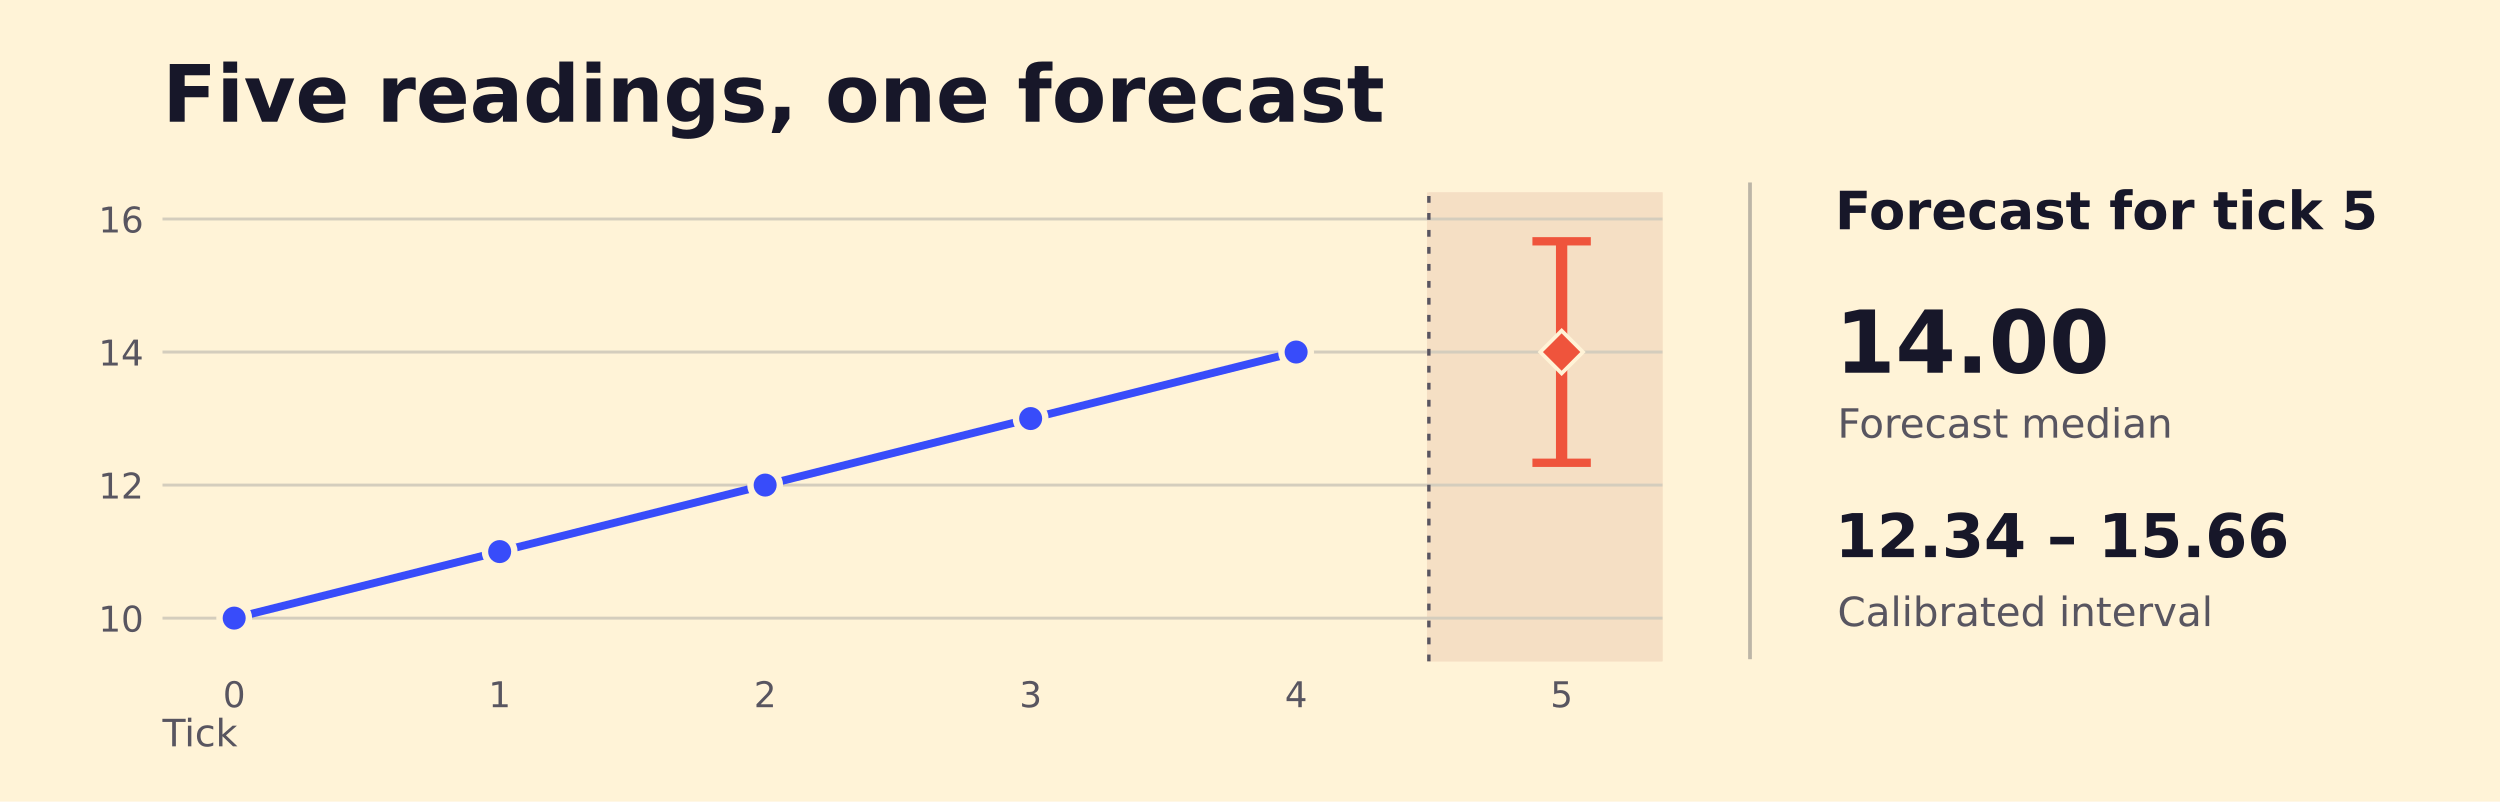
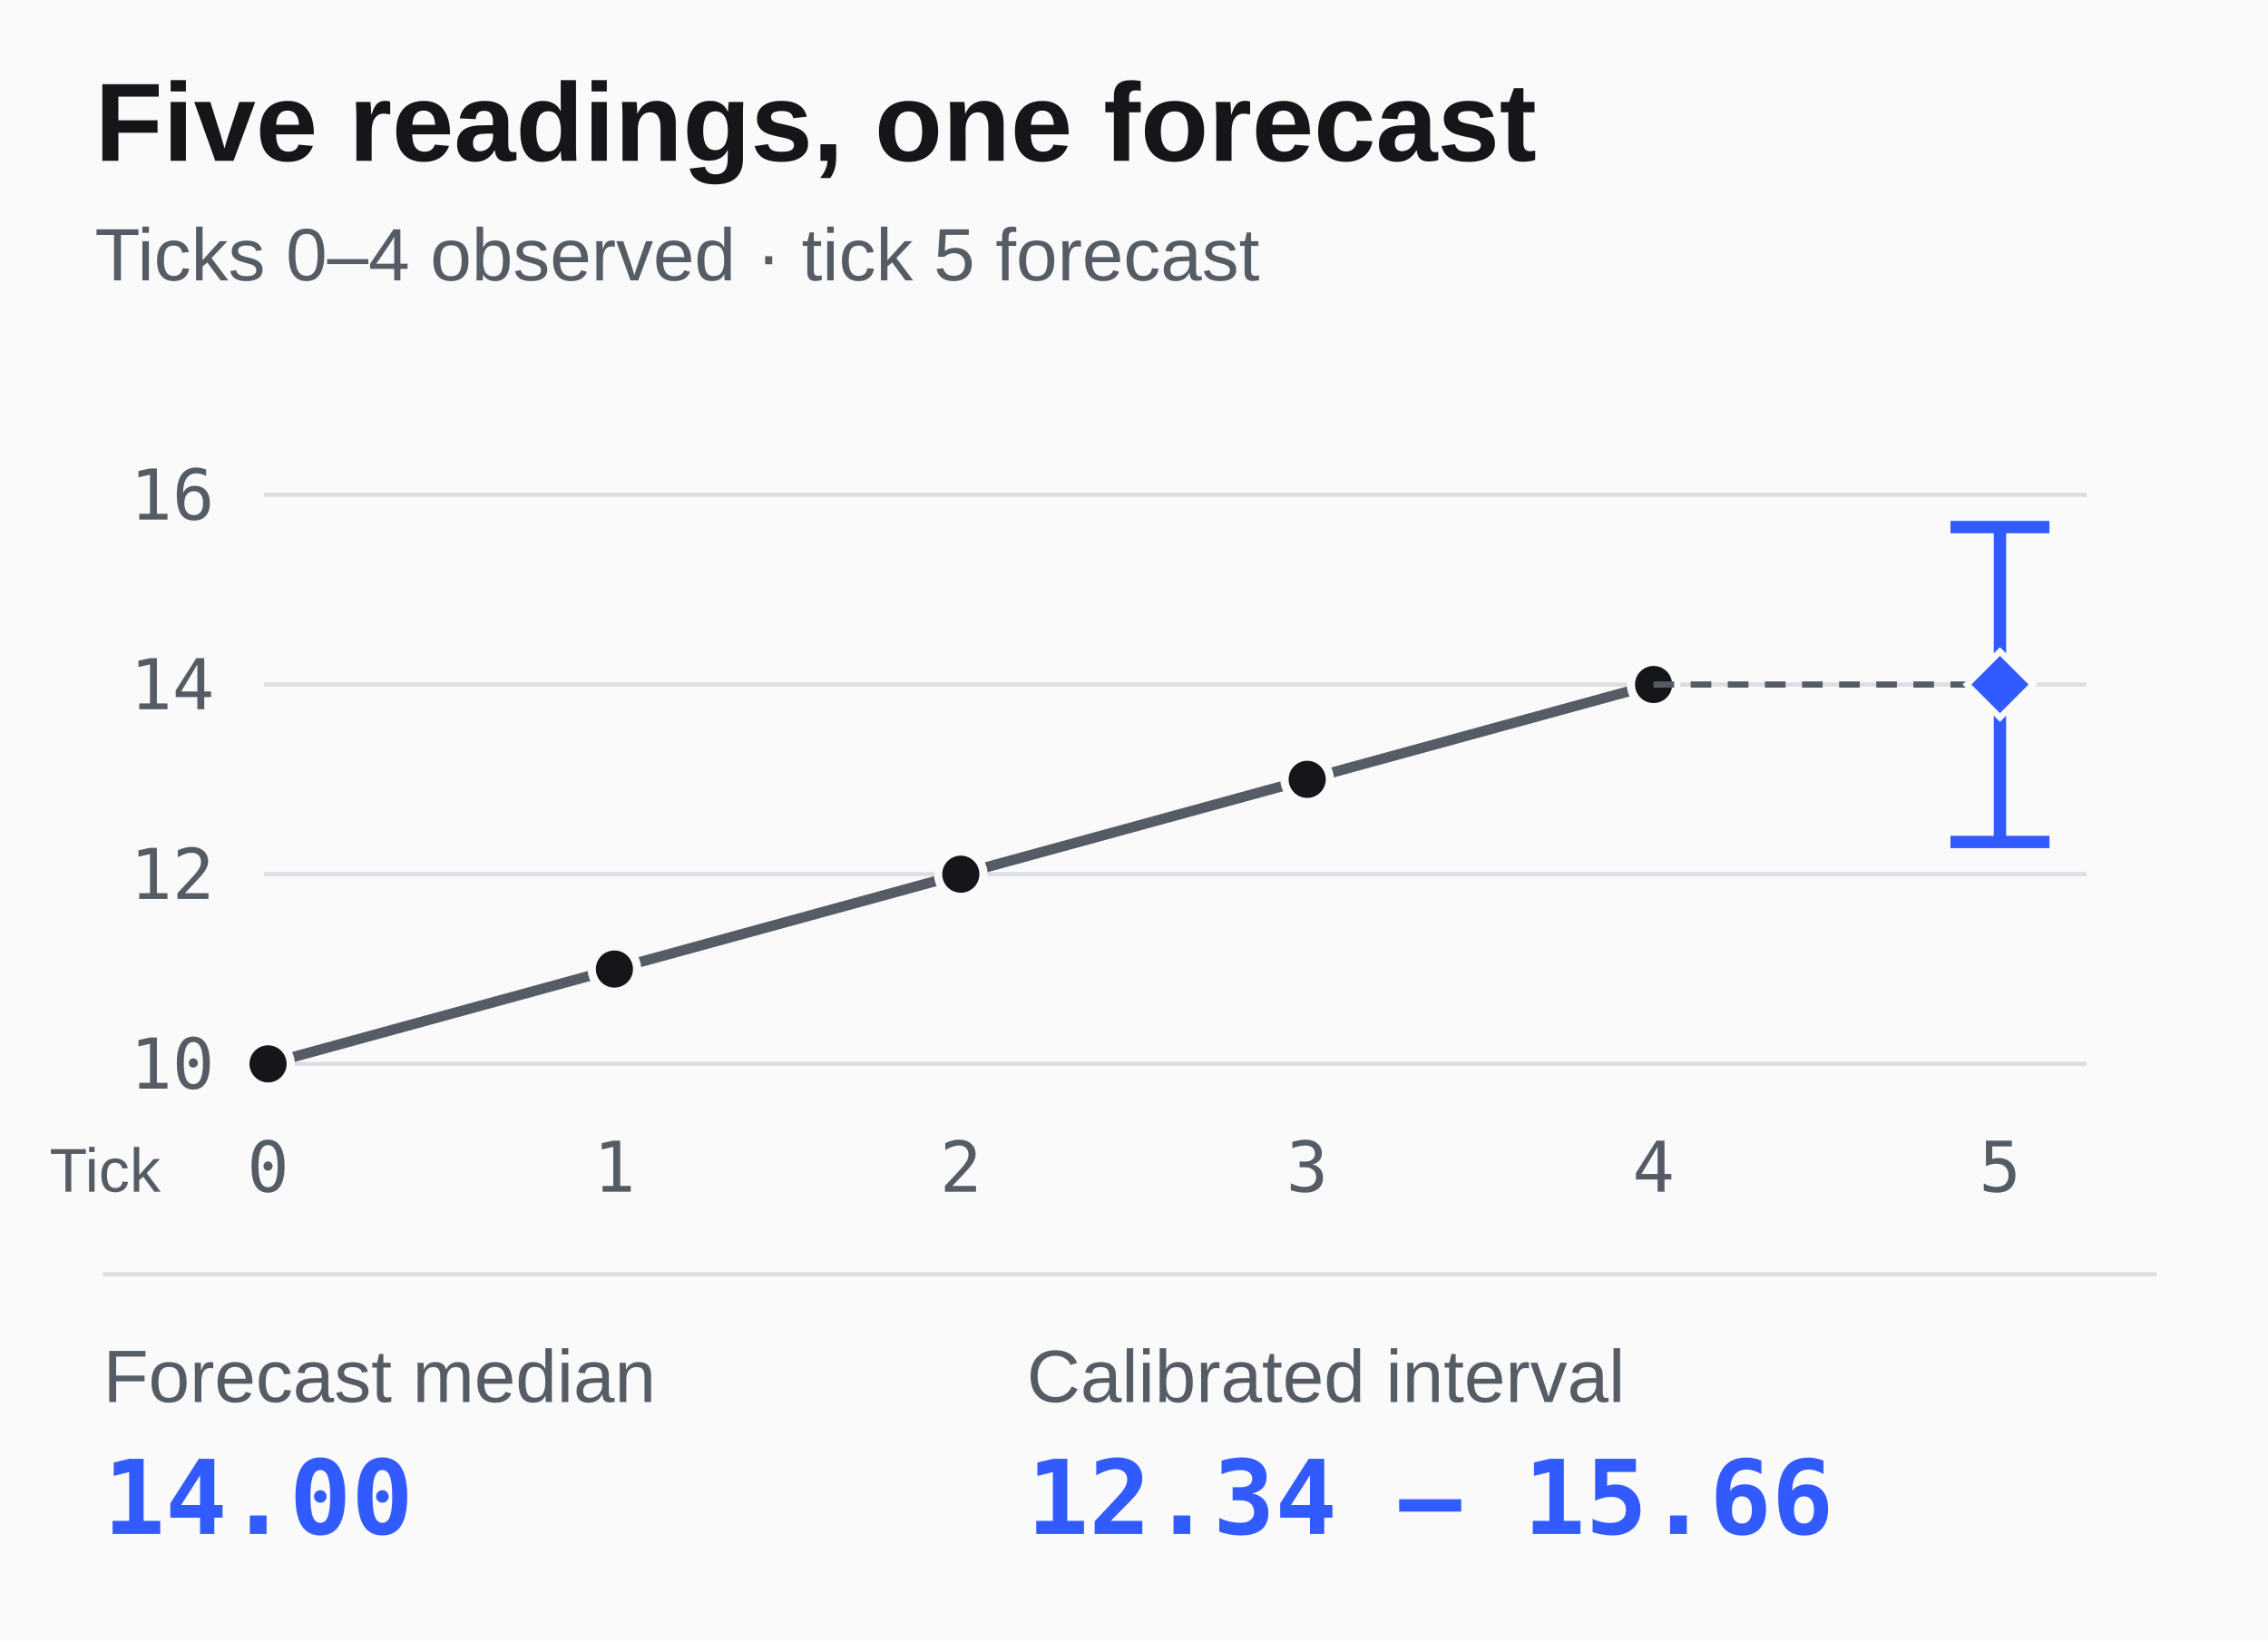
- <svg xmlns="http://www.w3.org/2000/svg" xmlns:xlink="http://www.w3.org/1999/xlink" role="img" aria-labelledby="tsjit-title tsjit-desc" width="662.4pt" height="212.4pt" viewBox="0 0 662.4 212.4" version="1.1">
-   <defs>
-     <style type="text/css">*{stroke-linejoin: round; stroke-linecap: butt}</style>
-   </defs>
-   <g id="figure_1">
-     <g id="patch_1">
-       <path d="M 0 212.4  L 662.4 212.4  L 662.4 0  L 0 0  z " style="fill: #fff3d7" />
-     </g>
-     <g id="axes_1">
-       <g id="patch_2">
-         <path d="M 43.056 175.23  L 440.496 175.23  L 440.496 50.976  L 43.056 50.976  z " style="fill: #fff3d7" />
-       </g>
-       <g id="patch_3">
-         <path d="M 378.594 175.23  L 440.496 175.23  L 440.496 50.976  L 378.594 50.976  z " clip-path="url(#p2565eb16b1)" style="fill: #f5dfc4; stroke: #f5dfc4; stroke-linejoin: miter" />
-       </g>
-       <g id="matplotlib.axis_1">
-         <g id="xtick_1">
-           <g id="line2d_1" />
-           <g id="text_1">
-             <text style="font-size: 9.4px; font-family: 'DejaVu Sans'; text-anchor: middle; fill: #585560" x="62.049" y="187.373" transform="rotate(-0 62.04871 187.3725)">0</text>
-           </g>
-         </g>
-         <g id="xtick_2">
-           <g id="line2d_2" />
-           <g id="text_2">
-             <text style="font-size: 9.4px; font-family: 'DejaVu Sans'; text-anchor: middle; fill: #585560" x="132.392" y="187.373" transform="rotate(-0 132.3921 187.3725)">1</text>
-           </g>
-         </g>
-         <g id="xtick_3">
-           <g id="line2d_3" />
-           <g id="text_3">
-             <text style="font-size: 9.4px; font-family: 'DejaVu Sans'; text-anchor: middle; fill: #585560" x="202.735" y="187.373" transform="rotate(-0 202.7354 187.3725)">2</text>
-           </g>
-         </g>
-         <g id="xtick_4">
-           <g id="line2d_4" />
-           <g id="text_4">
-             <text style="font-size: 9.4px; font-family: 'DejaVu Sans'; text-anchor: middle; fill: #585560" x="273.079" y="187.373" transform="rotate(-0 273.0788 187.3725)">3</text>
-           </g>
-         </g>
-         <g id="xtick_5">
-           <g id="line2d_5" />
-           <g id="text_5">
-             <text style="font-size: 9.4px; font-family: 'DejaVu Sans'; text-anchor: middle; fill: #585560" x="343.422" y="187.373" transform="rotate(-0 343.4222 187.3725)">4</text>
-           </g>
-         </g>
-         <g id="xtick_6">
-           <g id="line2d_6" />
-           <g id="text_6">
-             <text style="font-size: 9.4px; font-family: 'DejaVu Sans'; text-anchor: middle; fill: #585560" x="413.766" y="187.373" transform="rotate(-0 413.7655 187.3725)">5</text>
-           </g>
-         </g>
-       </g>
-       <g id="matplotlib.axis_2">
-         <g id="ytick_1">
-           <g id="line2d_7">
-             <path d="M 43.056 163.774  L 440.496 163.774  " clip-path="url(#p2565eb16b1)" style="fill: none; stroke: #d4cdbd; stroke-width: 0.78; stroke-linecap: square" />
-           </g>
-           <g id="line2d_8" />
-           <g id="text_7">
-             <text style="font-size: 9.4px; font-family: 'DejaVu Sans'; text-anchor: end; fill: #585560" x="38.056" y="167.345" transform="rotate(-0 38.056 167.3452)">10</text>
-           </g>
-         </g>
-         <g id="ytick_2">
-           <g id="line2d_9">
-             <path d="M 43.056 128.525  L 440.496 128.525  " clip-path="url(#p2565eb16b1)" style="fill: none; stroke: #d4cdbd; stroke-width: 0.78; stroke-linecap: square" />
-           </g>
-           <g id="line2d_10" />
-           <g id="text_8">
-             <text style="font-size: 9.4px; font-family: 'DejaVu Sans'; text-anchor: end; fill: #585560" x="38.056" y="132.096" transform="rotate(-0 38.056 132.0959)">12</text>
-           </g>
-         </g>
-         <g id="ytick_3">
-           <g id="line2d_11">
-             <path d="M 43.056 93.275  L 440.496 93.275  " clip-path="url(#p2565eb16b1)" style="fill: none; stroke: #d4cdbd; stroke-width: 0.78; stroke-linecap: square" />
-           </g>
-           <g id="line2d_12" />
-           <g id="text_9">
-             <text style="font-size: 9.4px; font-family: 'DejaVu Sans'; text-anchor: end; fill: #585560" x="38.056" y="96.847" transform="rotate(-0 38.056 96.8465)">14</text>
-           </g>
-         </g>
-         <g id="ytick_4">
-           <g id="line2d_13">
-             <path d="M 43.056 58.026  L 440.496 58.026  " clip-path="url(#p2565eb16b1)" style="fill: none; stroke: #d4cdbd; stroke-width: 0.78; stroke-linecap: square" />
-           </g>
-           <g id="line2d_14" />
-           <g id="text_10">
-             <text style="font-size: 9.4px; font-family: 'DejaVu Sans'; text-anchor: end; fill: #585560" x="38.056" y="61.597" transform="rotate(-0 38.056 61.59714)">16</text>
-           </g>
-         </g>
-       </g>
-       <g id="line2d_15">
-         <path d="M 378.594 175.23  L 378.594 50.976  " clip-path="url(#p2565eb16b1)" style="fill: none; stroke-dasharray: 1.8,2.7; stroke-dashoffset: 0; stroke: #585560; stroke-width: 0.9" />
-       </g>
-       <g id="line2d_16">
-         <path d="M 413.766 122.615  L 413.766 63.936  " clip-path="url(#p2565eb16b1)" style="fill: none; stroke: #ef543c; stroke-width: 3" />
-       </g>
-       <g id="line2d_17">
-         <path d="M 406.028 63.936  L 421.503 63.936  " clip-path="url(#p2565eb16b1)" style="fill: none; stroke: #ef543c; stroke-width: 2.2" />
-       </g>
-       <g id="line2d_18">
-         <path d="M 406.028 122.615  L 421.503 122.615  " clip-path="url(#p2565eb16b1)" style="fill: none; stroke: #ef543c; stroke-width: 2.2" />
-       </g>
-       <g id="line2d_19">
-         <path d="M 62.049 163.774  L 132.392 146.149  L 202.735 128.525  L 273.079 110.9  L 343.422 93.275  " clip-path="url(#p2565eb16b1)" style="fill: none; stroke: #384cfa; stroke-width: 2.1; stroke-linecap: square" />
-         <defs>
-           <path id="m6dde3c37d1" d="M 0 3.9  C 1.034 3.9 2.026 3.489 2.758 2.758  C 3.489 2.026 3.9 1.034 3.9 0  C 3.9 -1.034 3.489 -2.026 2.758 -2.758  C 2.026 -3.489 1.034 -3.9 0 -3.9  C -1.034 -3.9 -2.026 -3.489 -2.758 -2.758  C -3.489 -2.026 -3.9 -1.034 -3.9 0  C -3.9 1.034 -3.489 2.026 -2.758 2.758  C -2.026 3.489 -1.034 3.9 0 3.9  z " style="stroke: #fff3d7; stroke-width: 1.7" />
-         </defs>
-         <g clip-path="url(#p2565eb16b1)">
-           <use xlink:href="#m6dde3c37d1" x="62.049" y="163.774" style="fill: #384cfa; stroke: #fff3d7; stroke-width: 1.7" />
-           <use xlink:href="#m6dde3c37d1" x="132.392" y="146.149" style="fill: #384cfa; stroke: #fff3d7; stroke-width: 1.7" />
-           <use xlink:href="#m6dde3c37d1" x="202.735" y="128.525" style="fill: #384cfa; stroke: #fff3d7; stroke-width: 1.7" />
-           <use xlink:href="#m6dde3c37d1" x="273.079" y="110.9" style="fill: #384cfa; stroke: #fff3d7; stroke-width: 1.7" />
-           <use xlink:href="#m6dde3c37d1" x="343.422" y="93.275" style="fill: #384cfa; stroke: #fff3d7; stroke-width: 1.7" />
-         </g>
-       </g>
-       <g id="line2d_20">
-         <path d="M 413.766 93.275  " clip-path="url(#p2565eb16b1)" style="fill: none; stroke: #ef543c; stroke-width: 1.5; stroke-linecap: square" />
-         <defs>
-           <path id="ma98483932a" d="M -0 5.657  L 5.657 0  L 0 -5.657  L -5.657 -0  z " style="stroke: #fff3d7; stroke-linejoin: miter" />
-         </defs>
-         <g clip-path="url(#p2565eb16b1)">
-           <use xlink:href="#ma98483932a" x="413.766" y="93.275" style="fill: #ef543c; stroke: #fff3d7; stroke-linejoin: miter" />
-         </g>
-       </g>
-     </g>
-     <g id="line2d_21">
-       <path d="M 463.68 174.168  L 463.68 48.852  " style="fill: none; stroke: #bcb5a7; stroke-linecap: square" />
-     </g>
-     <g id="text_11">
-       <text style="font-weight: 700; font-size: 21px; font-family: 'DejaVu Sans'; text-anchor: start; fill: #171729" x="43.056" y="32.263" transform="rotate(-0 43.056 32.26266)">Five readings, one forecast</text>
-     </g>
-     <g id="text_12">
-       <text style="font-size: 10px; font-family: 'DejaVu Sans'; text-anchor: start; fill: #585560" x="43.056" y="197.743" transform="rotate(-0 43.056 197.7426)">Tick</text>
-     </g>
-     <g id="text_13">
-       <text style="font-weight: 700; font-size: 14px; font-family: 'DejaVu Sans'; text-anchor: start; fill: #171729" x="486.202" y="60.746" transform="rotate(-0 486.2016 60.7464)">Forecast for tick 5</text>
-     </g>
-     <g id="text_14">
-       <text style="font-weight: 700; font-size: 23px; font-family: 'DejaVu Sans'; text-anchor: start; fill: #171729" x="486.202" y="98.766" transform="rotate(-0 486.2016 98.766)">14.00</text>
-     </g>
-     <g id="text_15">
-       <text style="font-size: 10.7px; font-family: 'DejaVu Sans'; text-anchor: start; fill: #585560" x="486.864" y="115.97" transform="rotate(-0 486.864 115.9704)">Forecast median</text>
-     </g>
-     <g id="text_16">
-       <text style="font-weight: 700; font-size: 16px; font-family: 'DejaVu Sans'; text-anchor: start; fill: #171729" x="486.202" y="147.618" transform="rotate(-0 486.2016 147.618)">12.34 – 15.66</text>
-     </g>
-     <g id="text_17">
-       <text style="font-size: 10.7px; font-family: 'DejaVu Sans'; text-anchor: start; fill: #585560" x="486.864" y="165.884" transform="rotate(-0 486.864 165.8844)">Calibrated interval</text>
-     </g>
-   </g>
-   <defs>
-     <clipPath id="p2565eb16b1">
-       <rect x="43.056" y="50.976" width="397.44" height="124.254" />
-     </clipPath>
-   </defs>
+ <svg xmlns="http://www.w3.org/2000/svg" viewBox="0 0 550 398" width="550" height="398" role="img" aria-labelledby="title desc">
+   <rect width="550" height="398" fill="#FAFAFA" />
+   <text x="23" y="39" font-size="27" font-family="'Instrument Sans', Arial, sans-serif" fill="#141619" font-weight="650" text-anchor="start">Five readings, one forecast</text>
+   <text x="23" y="68" font-size="18" font-family="'Instrument Sans', Arial, sans-serif" fill="#555C65" font-weight="400" text-anchor="start">Ticks 0–4 observed · tick 5 forecast</text>
+   <line x1="64" y1="258" x2="506" y2="258" stroke="#DADDE1" stroke-width="1" />
+   <text x="52" y="264" font-size="17" font-family="'IBM Plex Mono', 'DejaVu Sans Mono', monospace" fill="#555C65" font-weight="400" text-anchor="end">10</text>
+   <line x1="64" y1="212" x2="506" y2="212" stroke="#DADDE1" stroke-width="1" />
+   <text x="52" y="218" font-size="17" font-family="'IBM Plex Mono', 'DejaVu Sans Mono', monospace" fill="#555C65" font-weight="400" text-anchor="end">12</text>
+   <line x1="64" y1="166" x2="506" y2="166" stroke="#DADDE1" stroke-width="1" />
+   <text x="52" y="172" font-size="17" font-family="'IBM Plex Mono', 'DejaVu Sans Mono', monospace" fill="#555C65" font-weight="400" text-anchor="end">14</text>
+   <line x1="64" y1="120" x2="506" y2="120" stroke="#DADDE1" stroke-width="1" />
+   <text x="52" y="126" font-size="17" font-family="'IBM Plex Mono', 'DejaVu Sans Mono', monospace" fill="#555C65" font-weight="400" text-anchor="end">16</text>
+   <polyline points="65,258 149,235 233,212 317,189 401,166" stroke="#555C65" stroke-width="2.5" fill="none" />
+   <circle cx="65" cy="258" r="5.5" stroke="#FAFAFA" stroke-width="2" fill="#141619" />
+   <circle cx="149" cy="235" r="5.5" stroke="#FAFAFA" stroke-width="2" fill="#141619" />
+   <circle cx="233" cy="212" r="5.5" stroke="#FAFAFA" stroke-width="2" fill="#141619" />
+   <circle cx="317" cy="189" r="5.5" stroke="#FAFAFA" stroke-width="2" fill="#141619" />
+   <circle cx="401" cy="166" r="5.5" stroke="#FAFAFA" stroke-width="2" fill="#141619" />
+   <line x1="401" y1="166" x2="485" y2="166" stroke="#555C65" stroke-width="1.5" stroke-dasharray="5 4" />
+   <line x1="485" y1="127.82" x2="485" y2="204.18" stroke="#315BFF" stroke-width="3" />
+   <line x1="473" y1="127.82" x2="497" y2="127.82" stroke="#315BFF" stroke-width="3" />
+   <line x1="473" y1="204.18" x2="497" y2="204.18" stroke="#315BFF" stroke-width="3" />
+   <path d="M485 158l8 8-8 8-8-8Z" fill="#315BFF" stroke="#FAFAFA" stroke-width="1.5" />
+   <text x="65" y="289" font-size="17" font-family="'IBM Plex Mono', 'DejaVu Sans Mono', monospace" fill="#555C65" font-weight="400" text-anchor="middle">0</text>
+   <text x="149" y="289" font-size="17" font-family="'IBM Plex Mono', 'DejaVu Sans Mono', monospace" fill="#555C65" font-weight="400" text-anchor="middle">1</text>
+   <text x="233" y="289" font-size="17" font-family="'IBM Plex Mono', 'DejaVu Sans Mono', monospace" fill="#555C65" font-weight="400" text-anchor="middle">2</text>
+   <text x="317" y="289" font-size="17" font-family="'IBM Plex Mono', 'DejaVu Sans Mono', monospace" fill="#555C65" font-weight="400" text-anchor="middle">3</text>
+   <text x="401" y="289" font-size="17" font-family="'IBM Plex Mono', 'DejaVu Sans Mono', monospace" fill="#555C65" font-weight="400" text-anchor="middle">4</text>
+   <text x="485" y="289" font-size="17" font-family="'IBM Plex Mono', 'DejaVu Sans Mono', monospace" fill="#555C65" font-weight="400" text-anchor="middle">5</text>
+   <text x="12" y="289" font-size="15" font-family="'Instrument Sans', Arial, sans-serif" fill="#555C65" font-weight="400" text-anchor="start">Tick</text>
+   <line x1="25" y1="309" x2="523" y2="309" stroke="#DADDE1" stroke-width="1" />
+   <text x="25" y="340" font-size="18" font-family="'Instrument Sans', Arial, sans-serif" fill="#555C65" font-weight="400" text-anchor="start">Forecast median</text>
+   <text x="25" y="372" font-size="25" font-family="'IBM Plex Mono', 'DejaVu Sans Mono', monospace" fill="#315BFF" font-weight="650" text-anchor="start">14.00</text>
+   <text x="249" y="340" font-size="18" font-family="'Instrument Sans', Arial, sans-serif" fill="#555C65" font-weight="400" text-anchor="start">Calibrated interval</text>
+   <text x="249" y="372" font-size="25" font-family="'IBM Plex Mono', 'DejaVu Sans Mono', monospace" fill="#315BFF" font-weight="650" text-anchor="start">12.34 – 15.66</text>
</svg>
